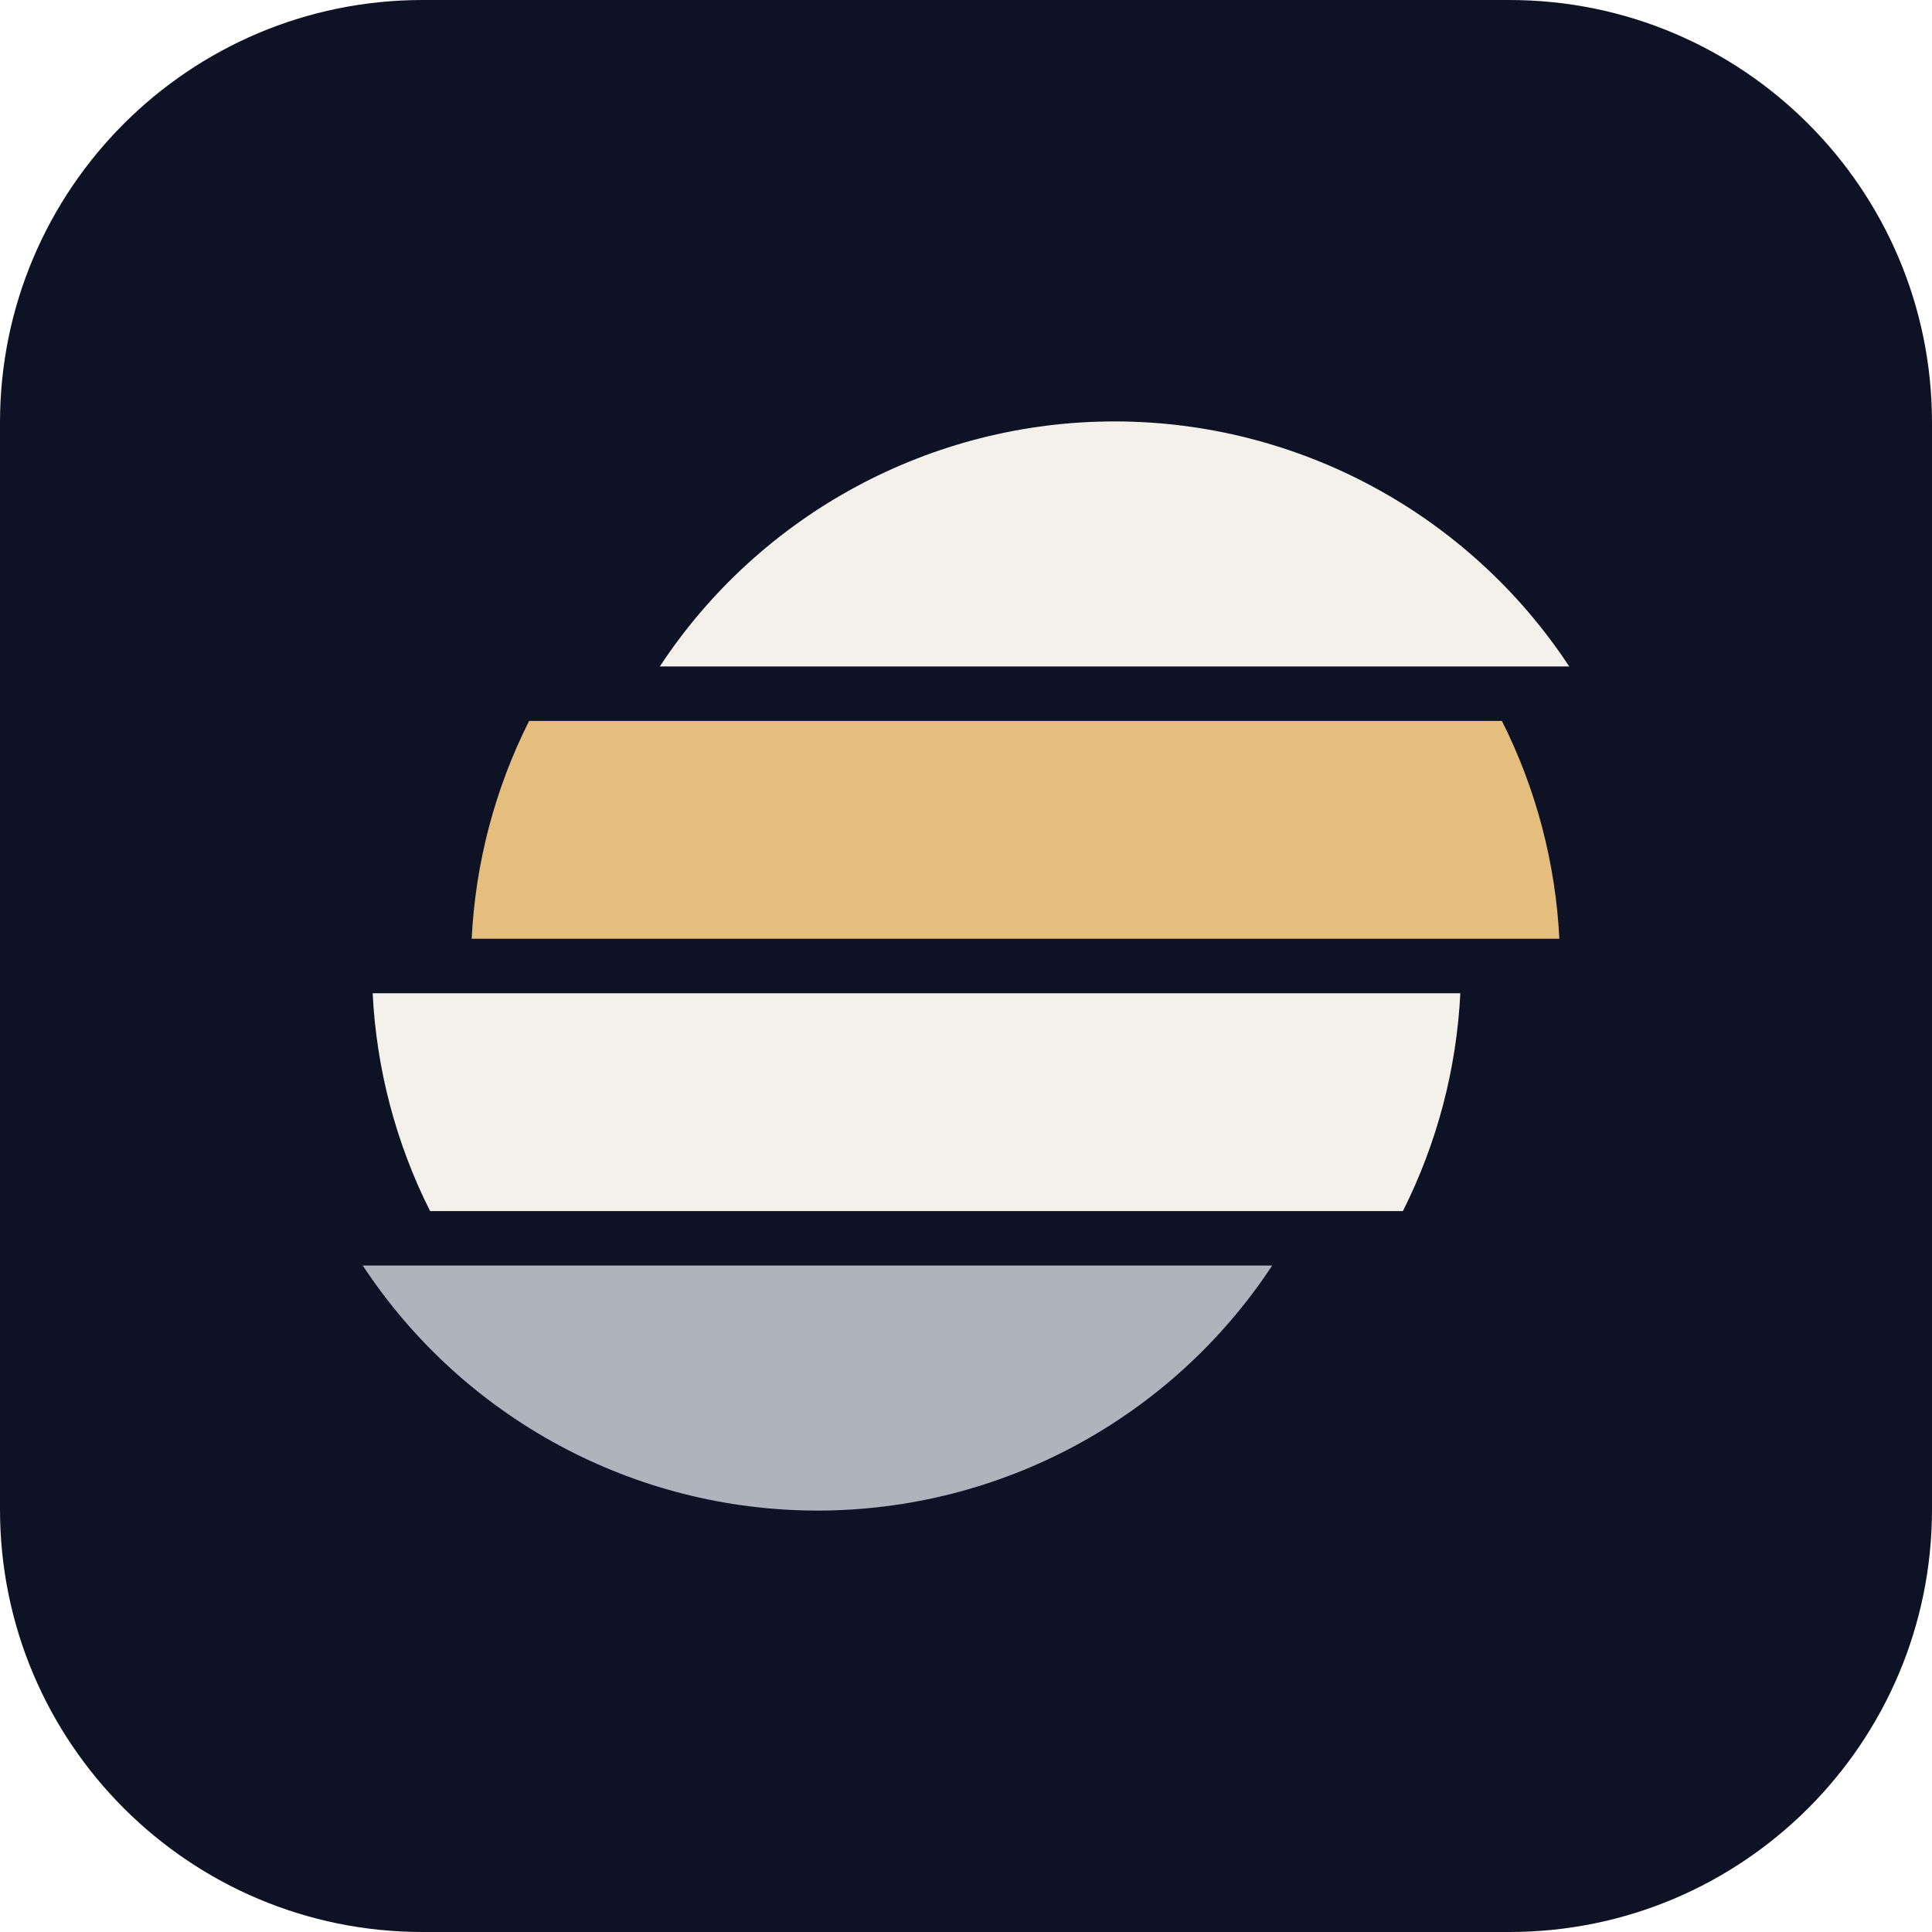
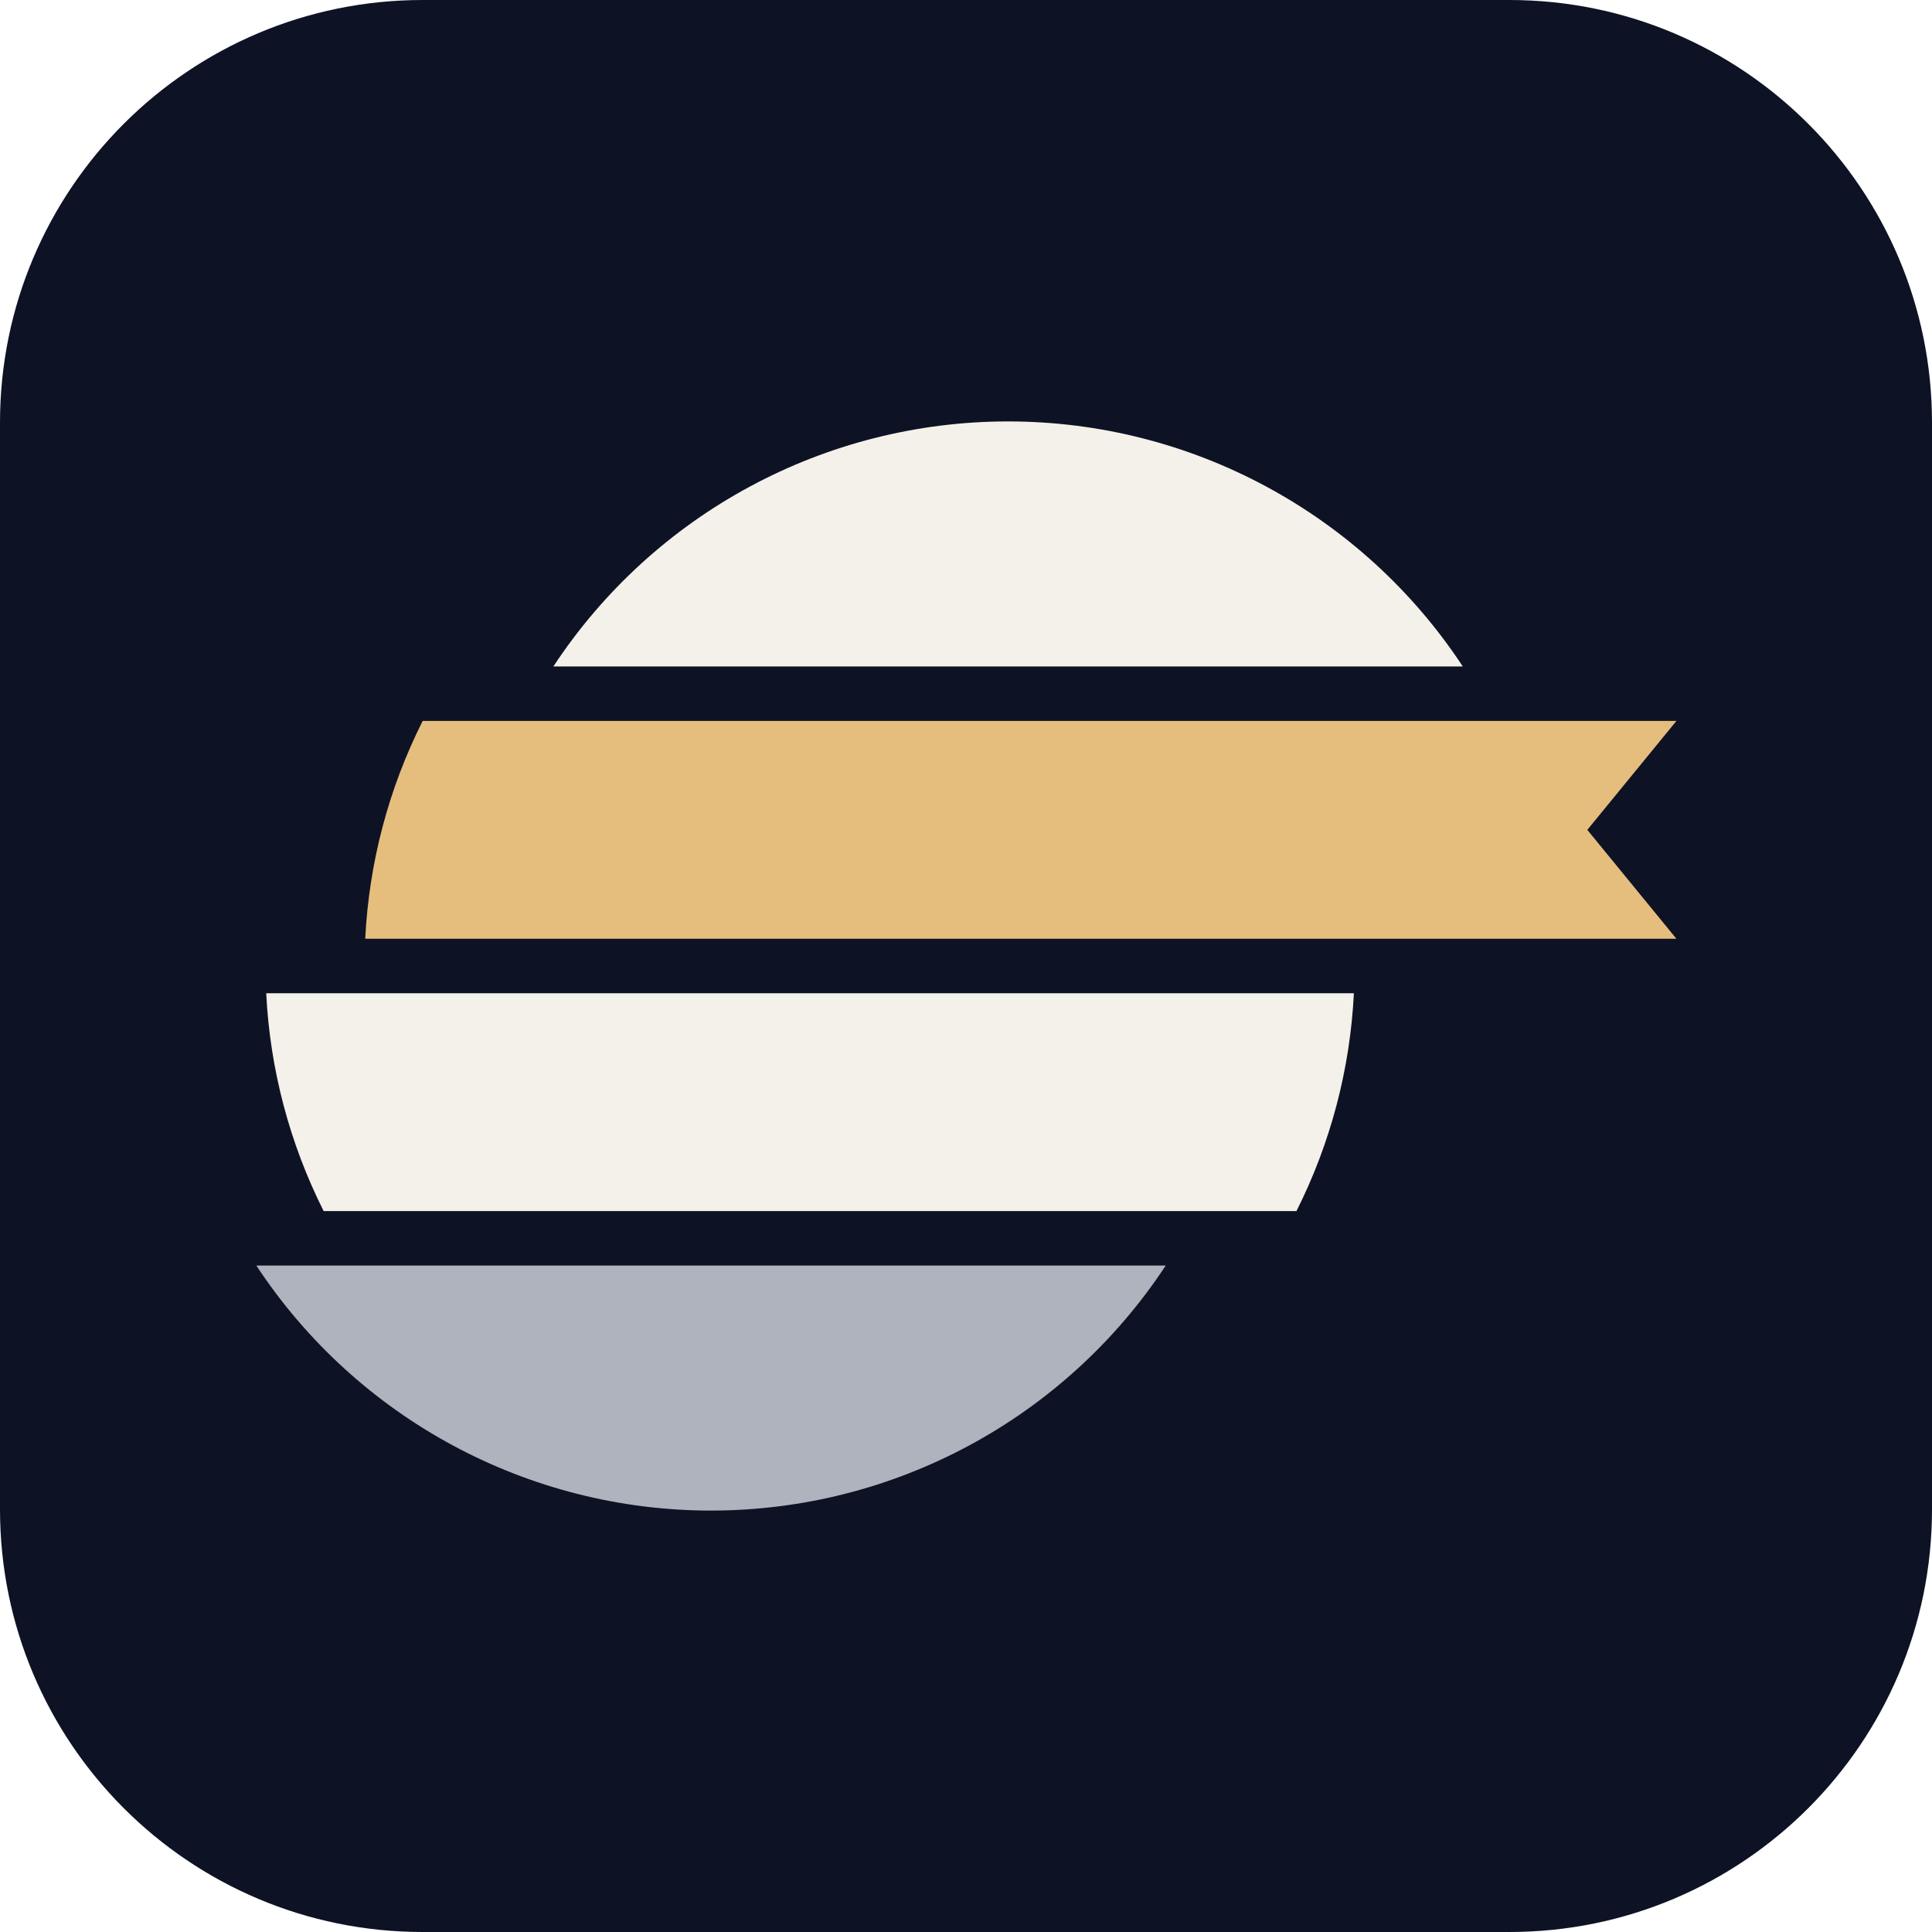
<svg xmlns="http://www.w3.org/2000/svg" viewBox="0 0 64 64">
  <rect width="64" height="64" rx="14" fill="#0D1324" />
-   <g transform="translate(32 32) scale(0.82) translate(-32 -32)">
+   <g transform="translate(32 32) scale(0.82) translate(-36.3 -32)">
    <path d="M38 10A22 22 0 0 1 56.37 19.9H19.63A22 22 0 0 1 38 10Z" fill="#F4F1EA" />
-     <path d="M14.35 22.1H53.65A22 22 0 0 1 55.97 30.9H12.03A22 22 0 0 1 14.35 22.1Z" fill="#E5BE7E" />
+     <path d="M14.35 22.1H65L61.4 26.5L65 30.9H12.03A22 22 0 0 1 14.35 22.1Z" fill="#E5BE7E" />
    <path d="M8.03 33.1H51.97A22 22 0 0 1 49.65 41.9H10.35A22 22 0 0 1 8.03 33.1Z" fill="#F4F1EA" />
    <path d="M7.63 44.1H44.37A22 22 0 0 1 26 54A22 22 0 0 1 7.63 44.1Z" fill="#AEB3BE" />
  </g>
</svg>
